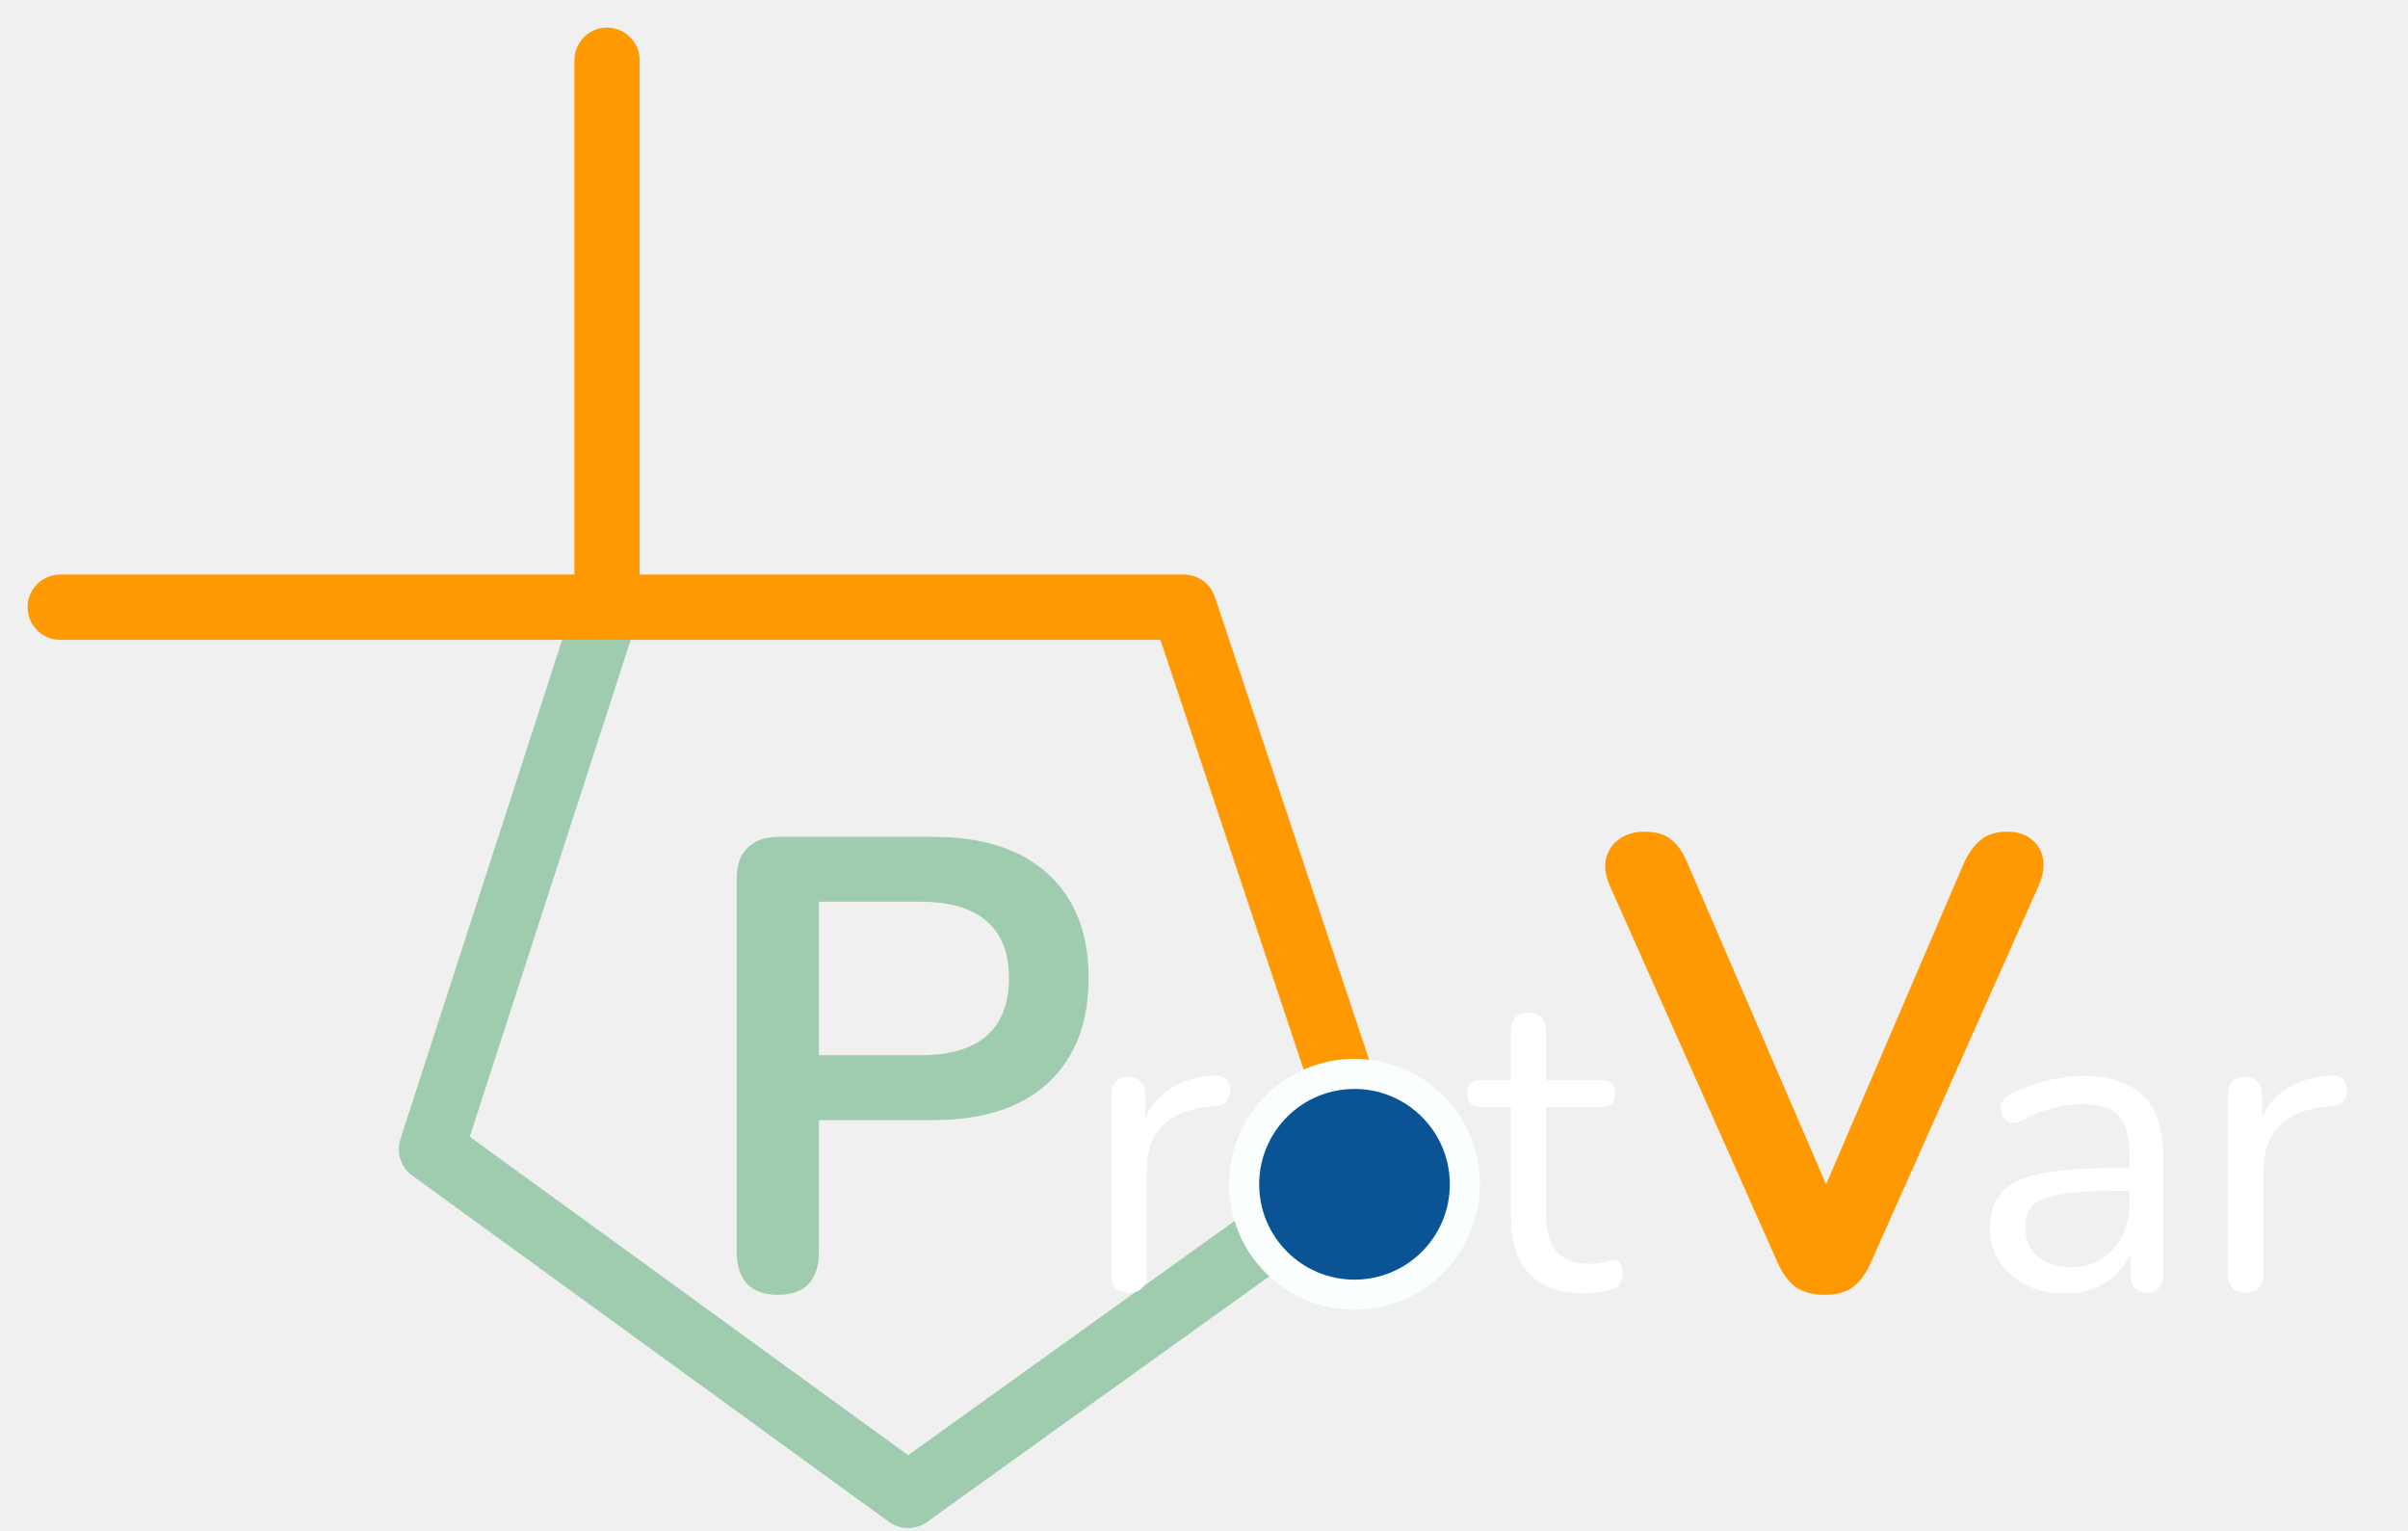
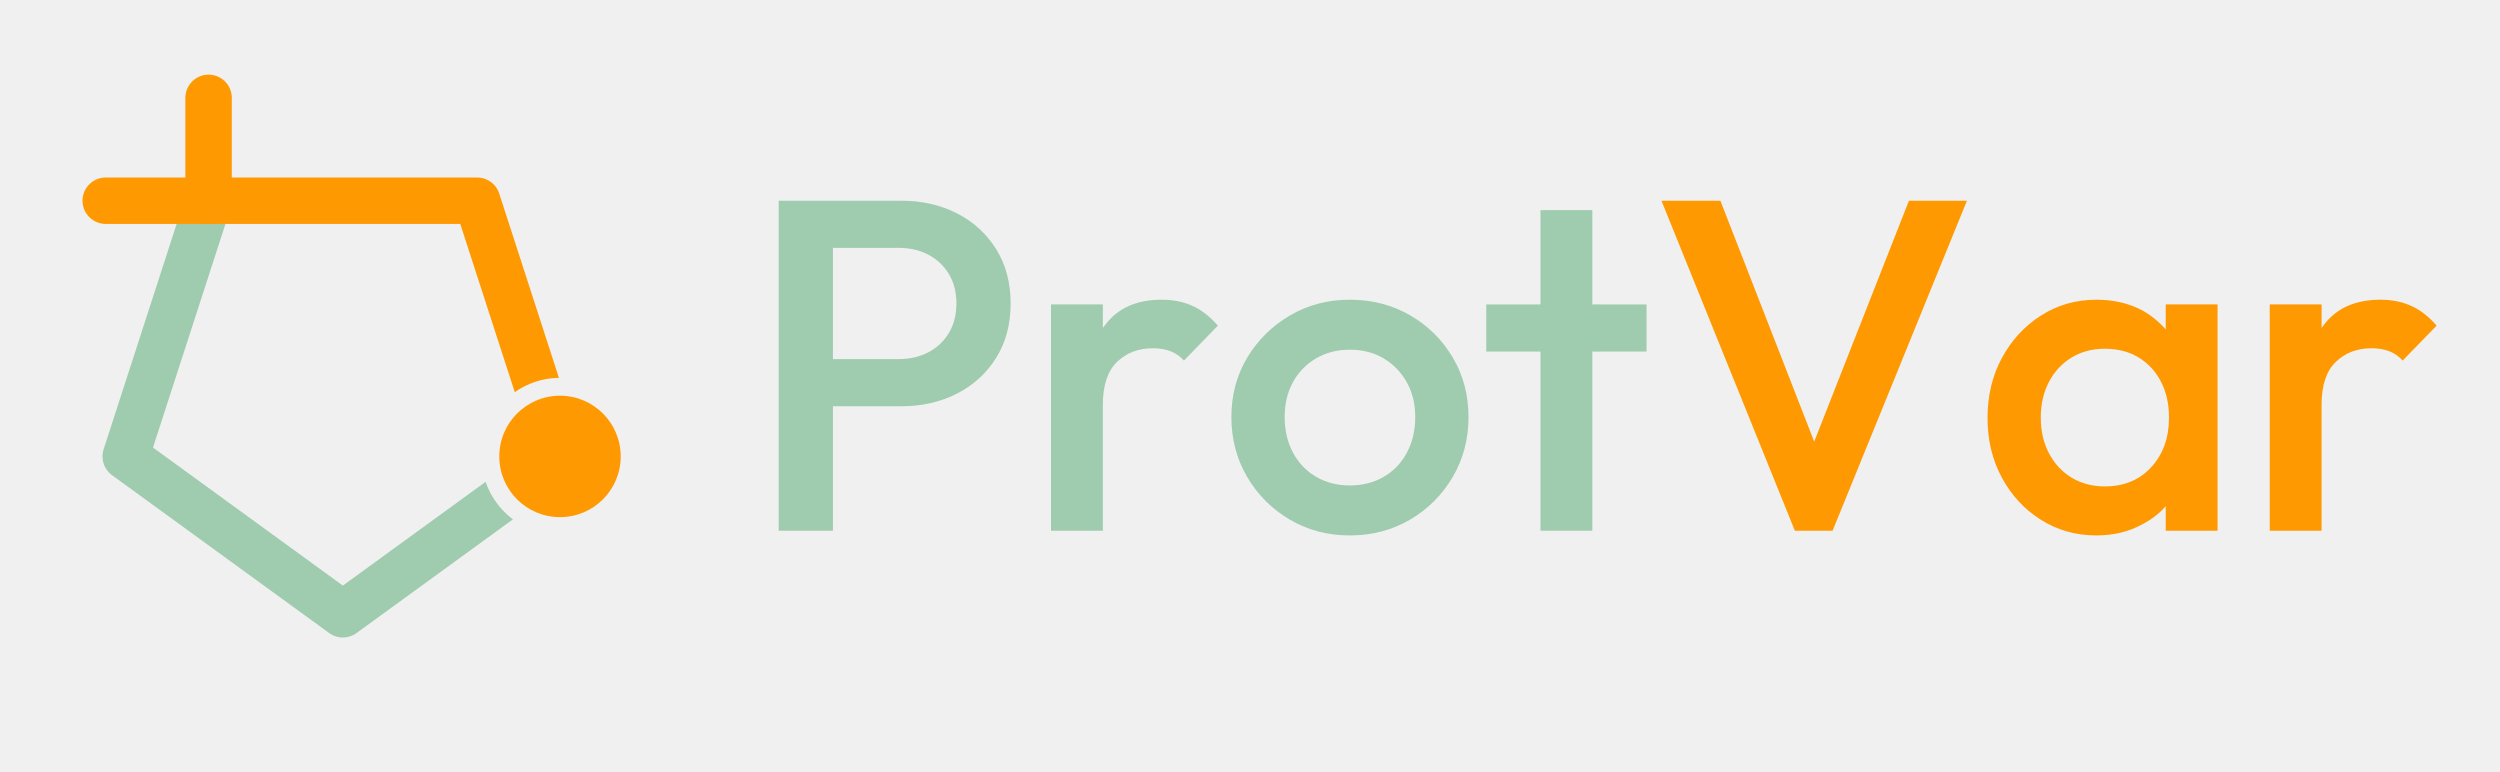
- <svg xmlns="http://www.w3.org/2000/svg" width="480" height="305" viewBox="0 0 480 305" fill="none">
-   <g fill="none" stroke-width="13" stroke-linecap="round" stroke-linejoin="round">
-     <path d="M121 121 L86 229 L181 298 L273 232" stroke="#9FCBAF" />
-     <path d="M121 121 L236 121 L273 232" stroke="#FF9901" />
-     <path d="M121 121 L121 12" stroke="#FF9901" />
-     <path d="M121 121 L12 121" stroke="#FF9901" />
+ <svg xmlns="http://www.w3.org/2000/svg" viewBox="0 0 350 108" width="350" height="108" role="img" aria-label="ProtVar">
+   <defs>
+     <mask id="pv-dot-gap" maskUnits="userSpaceOnUse" x="0" y="0" width="430" height="108">
+       <rect width="430" height="108" fill="#fff" />
+       <circle cx="78.4" cy="63.9" r="11" fill="#000" />
+     </mask>
+   </defs>
+   <g mask="url(#pv-dot-gap)" fill="none" stroke-width="6.5" stroke-linecap="round" stroke-linejoin="round">
+     <polyline points="29.2,28.1 17.6,63.9 48.0,86.0 78.4,63.9" stroke="#9FCBAF" />
+     <polyline points="29.2,28.1 66.8,28.1 78.4,63.9" stroke="#FF9901" />
+     <path d="M29.2 28.1V13.7M29.2 28.1H14.8" stroke="#FF9901" />
  </g>
-   <path d="M155.048 258.024C152.403 258.024 150.355 257.299 148.904 255.848C147.539 254.312 146.856 252.221 146.856 249.576V175.08C146.856 172.349 147.581 170.301 149.032 168.936C150.483 167.485 152.531 166.76 155.176 166.76H186.024C195.923 166.76 203.56 169.235 208.936 174.184C214.312 179.133 217 186.045 217 194.92C217 203.795 214.312 210.749 208.936 215.784C203.56 220.733 195.923 223.208 186.024 223.208H163.24V249.576C163.24 252.221 162.557 254.312 161.192 255.848C159.827 257.299 157.779 258.024 155.048 258.024ZM163.24 210.28H183.464C189.267 210.28 193.661 209 196.648 206.44C199.635 203.795 201.128 199.955 201.128 194.92C201.128 189.885 199.635 186.088 196.648 183.528C193.661 180.968 189.267 179.688 183.464 179.688H163.24V210.28Z" fill="#9FCBAF" />
-   <path d="M363.696 258.024C361.392 258.024 359.472 257.512 357.936 256.488C356.485 255.379 355.291 253.757 354.352 251.624L320.944 176.616C320.005 174.483 319.749 172.605 320.176 170.984C320.603 169.363 321.499 168.083 322.864 167.144C324.229 166.205 325.851 165.736 327.728 165.736C330.203 165.736 332.037 166.291 333.232 167.4C334.512 168.424 335.579 170.003 336.432 172.136L366.768 242.408H361.264L391.472 172.008C392.411 169.96 393.52 168.424 394.8 167.4C396.08 166.291 397.872 165.736 400.176 165.736C402.053 165.736 403.589 166.205 404.784 167.144C406.064 168.083 406.875 169.363 407.216 170.984C407.557 172.605 407.259 174.483 406.32 176.616L372.912 251.624C371.973 253.757 370.779 255.379 369.328 256.488C367.963 257.512 366.085 258.024 363.696 258.024Z" fill="#FF9901" />
-   <path d="M225.062 257.602C223.915 257.602 223.027 257.287 222.396 256.656C221.823 256.025 221.536 255.137 221.536 253.99V218.128C221.536 216.981 221.823 216.121 222.396 215.548C222.969 214.917 223.801 214.602 224.89 214.602C225.979 214.602 226.811 214.917 227.384 215.548C228.015 216.121 228.33 216.981 228.33 218.128V225.094H227.47C228.387 221.711 230.136 219.103 232.716 217.268C235.296 215.433 238.478 214.459 242.262 214.344C243.122 214.287 243.81 214.487 244.326 214.946C244.842 215.347 245.129 216.064 245.186 217.096C245.243 218.071 245.014 218.845 244.498 219.418C243.982 219.991 243.179 220.335 242.09 220.45L240.714 220.622C236.815 220.966 233.805 222.227 231.684 224.406C229.62 226.527 228.588 229.451 228.588 233.178V253.99C228.588 255.137 228.273 256.025 227.642 256.656C227.069 257.287 226.209 257.602 225.062 257.602ZM269.226 257.774C265.156 257.774 261.63 256.885 258.648 255.108C255.667 253.331 253.345 250.837 251.682 247.626C250.077 244.358 249.274 240.517 249.274 236.102C249.274 232.777 249.733 229.795 250.65 227.158C251.568 224.463 252.915 222.17 254.692 220.278C256.47 218.386 258.562 216.953 260.97 215.978C263.436 214.946 266.188 214.43 269.226 214.43C273.297 214.43 276.823 215.319 279.804 217.096C282.786 218.873 285.079 221.396 286.684 224.664C288.347 227.875 289.178 231.687 289.178 236.102C289.178 239.427 288.72 242.409 287.802 245.046C286.885 247.683 285.538 249.977 283.76 251.926C281.983 253.818 279.862 255.28 277.396 256.312C274.988 257.287 272.265 257.774 269.226 257.774ZM269.226 252.184C271.806 252.184 274.071 251.553 276.02 250.292C277.97 249.031 279.46 247.196 280.492 244.788C281.582 242.38 282.126 239.485 282.126 236.102C282.126 230.885 280.951 226.9 278.6 224.148C276.307 221.396 273.182 220.02 269.226 220.02C266.589 220.02 264.296 220.651 262.346 221.912C260.454 223.116 258.964 224.922 257.874 227.33C256.842 229.681 256.326 232.605 256.326 236.102C256.326 241.262 257.502 245.247 259.852 248.056C262.203 250.808 265.328 252.184 269.226 252.184ZM315.992 257.774C312.724 257.774 309.972 257.201 307.736 256.054C305.557 254.85 303.923 253.13 302.834 250.894C301.744 248.601 301.2 245.82 301.2 242.552V220.622H295.438C294.463 220.622 293.718 220.393 293.202 219.934C292.686 219.418 292.428 218.73 292.428 217.87C292.428 217.01 292.686 216.351 293.202 215.892C293.718 215.433 294.463 215.204 295.438 215.204H301.2V205.314C301.2 204.167 301.515 203.307 302.146 202.734C302.776 202.103 303.636 201.788 304.726 201.788C305.815 201.788 306.646 202.103 307.22 202.734C307.85 203.307 308.166 204.167 308.166 205.314V215.204H319.002C319.976 215.204 320.722 215.433 321.238 215.892C321.754 216.351 322.012 217.01 322.012 217.87C322.012 218.73 321.754 219.418 321.238 219.934C320.722 220.393 319.976 220.622 319.002 220.622H308.166V241.864C308.166 245.132 308.854 247.626 310.23 249.346C311.606 251.009 313.842 251.84 316.938 251.84C318.027 251.84 318.944 251.725 319.69 251.496C320.492 251.267 321.152 251.152 321.668 251.152C322.184 251.095 322.614 251.267 322.958 251.668C323.302 252.069 323.474 252.757 323.474 253.732C323.474 254.42 323.33 255.051 323.044 255.624C322.814 256.197 322.384 256.599 321.754 256.828C321.066 257.057 320.148 257.258 319.002 257.43C317.912 257.659 316.909 257.774 315.992 257.774Z" fill="#FFFFFF" />
-   <path d="M411.694 257.774C408.827 257.774 406.247 257.229 403.954 256.14C401.718 254.993 399.941 253.445 398.622 251.496C397.303 249.547 396.644 247.368 396.644 244.96C396.644 241.864 397.418 239.427 398.966 237.65C400.571 235.873 403.18 234.611 406.792 233.866C410.461 233.121 415.449 232.748 421.756 232.748H425.626V237.306H421.842C417.198 237.306 413.529 237.535 410.834 237.994C408.197 238.395 406.333 239.112 405.244 240.144C404.212 241.176 403.696 242.638 403.696 244.53C403.696 246.881 404.499 248.801 406.104 250.292C407.767 251.783 410.003 252.528 412.812 252.528C415.105 252.528 417.112 251.983 418.832 250.894C420.609 249.805 421.985 248.314 422.96 246.422C423.992 244.53 424.508 242.351 424.508 239.886V230.082C424.508 226.527 423.791 223.976 422.358 222.428C420.925 220.823 418.574 220.02 415.306 220.02C413.299 220.02 411.293 220.278 409.286 220.794C407.279 221.31 405.158 222.141 402.922 223.288C402.119 223.689 401.431 223.833 400.858 223.718C400.285 223.546 399.826 223.231 399.482 222.772C399.138 222.313 398.937 221.797 398.88 221.224C398.823 220.593 398.937 219.991 399.224 219.418C399.568 218.845 400.084 218.386 400.772 218.042C403.295 216.781 405.789 215.863 408.254 215.29C410.719 214.717 413.07 214.43 415.306 214.43C418.918 214.43 421.899 215.032 424.25 216.236C426.601 217.383 428.349 219.16 429.496 221.568C430.643 223.919 431.216 226.957 431.216 230.684V253.99C431.216 255.137 430.929 256.025 430.356 256.656C429.84 257.287 429.066 257.602 428.034 257.602C426.945 257.602 426.113 257.287 425.54 256.656C424.967 256.025 424.68 255.137 424.68 253.99V247.282H425.454C424.995 249.461 424.107 251.324 422.788 252.872C421.527 254.42 419.95 255.624 418.058 256.484C416.166 257.344 414.045 257.774 411.694 257.774ZM447.666 257.602C446.519 257.602 445.63 257.287 445 256.656C444.426 256.025 444.14 255.137 444.14 253.99V218.128C444.14 216.981 444.426 216.121 445 215.548C445.573 214.917 446.404 214.602 447.494 214.602C448.583 214.602 449.414 214.917 449.988 215.548C450.618 216.121 450.934 216.981 450.934 218.128V225.094H450.074C450.991 221.711 452.74 219.103 455.32 217.268C457.9 215.433 461.082 214.459 464.866 214.344C465.726 214.287 466.414 214.487 466.93 214.946C467.446 215.347 467.732 216.064 467.79 217.096C467.847 218.071 467.618 218.845 467.102 219.418C466.586 219.991 465.783 220.335 464.694 220.45L463.318 220.622C459.419 220.966 456.409 222.227 454.288 224.406C452.224 226.527 451.192 229.451 451.192 233.178V253.99C451.192 255.137 450.876 256.025 450.246 256.656C449.672 257.287 448.812 257.602 447.666 257.602Z" fill="#FFFFFF" />
-   <circle cx="270" cy="236" r="22" fill="#0A5394" stroke="#FBFEFF" stroke-width="6" />
+   <circle cx="78.4" cy="63.9" r="8.5" fill="#FF9901" />
+   <g transform="translate(104 51.2) scale(0.75) translate(-104 -51.2)">
+     <path d="M110.688 82.0V20.4H133.568Q139.376 20.4 143.996 22.776Q148.616 25.152 151.3 29.464Q153.984 33.776 153.984 39.584Q153.984 45.392 151.3 49.704Q148.616 54.016 143.996 56.392Q139.376 58.768 133.568 58.768H120.808V82.0ZM120.808 29.2V49.968H133.04Q136.208 49.968 138.628 48.692Q141.048 47.416 142.456 45.084Q143.864 42.752 143.864 39.584Q143.864 36.416 142.456 34.084Q141.048 31.752 138.628 30.476Q136.208 29.2 133.04 29.2Z" fill="#9FCBAF" />
+     <path d="M161.52 82.0V39.76H171.2V44.16Q171.288 43.984 171.464 43.808Q174.984 38.88 182.2 38.88Q185.368 38.88 187.92 40.024Q190.472 41.168 192.672 43.72L186.336 50.232Q185.192 49.0 183.784 48.472Q182.376 47.944 180.528 47.944Q176.48 47.944 173.84 50.496Q171.2 53.048 171.2 58.504V82.0Z" fill="#9FCBAF" />
+     <path d="M217.28 82.88Q211.12 82.88 206.104 79.932Q201.088 76.984 198.14 71.968Q195.192 66.952 195.192 60.792Q195.192 54.632 198.14 49.704Q201.088 44.776 206.104 41.828Q211.12 38.88 217.28 38.88Q223.528 38.88 228.544 41.784Q233.56 44.688 236.508 49.66Q239.456 54.632 239.456 60.792Q239.456 66.952 236.508 71.968Q233.56 76.984 228.544 79.932Q223.528 82.88 217.28 82.88ZM217.28 73.552Q220.888 73.552 223.66 71.924Q226.432 70.296 227.972 67.392Q229.512 64.488 229.512 60.792Q229.512 57.096 227.928 54.28Q226.344 51.464 223.616 49.836Q220.888 48.208 217.28 48.208Q213.76 48.208 210.988 49.836Q208.216 51.464 206.676 54.28Q205.136 57.096 205.136 60.792Q205.136 64.488 206.676 67.392Q208.216 70.296 210.988 71.924Q213.76 73.552 217.28 73.552Z" fill="#9FCBAF" />
+     <path d="M252.888 82.0V48.56H242.768V39.76H252.888V22.16H262.568V39.76H272.688V48.56H262.568V82.0Z" fill="#9FCBAF" />
+     <path d="M300.376 82.0 275.472 20.4H286.472L303.984 65.368L321.672 20.4H332.496L307.416 82.0Z" fill="#FF9901" />
+     <path d="M356.664 82.88Q350.944 82.88 346.324 79.976Q341.704 77.072 339.02 72.1Q336.336 67.128 336.336 60.968Q336.336 54.72 339.02 49.748Q341.704 44.776 346.324 41.828Q350.944 38.88 356.664 38.88Q361.504 38.88 365.288 40.904Q367.752 42.312 369.6 44.424V39.76H379.28V82.0H369.6V77.424Q367.84 79.448 365.288 80.768Q361.504 82.88 356.664 82.88ZM358.248 73.728Q363.616 73.728 366.916 70.12Q370.216 66.512 370.216 60.88Q370.216 57.096 368.72 54.192Q367.224 51.288 364.54 49.66Q361.856 48.032 358.248 48.032Q354.728 48.032 352.044 49.66Q349.36 51.288 347.82 54.192Q346.28 57.096 346.28 60.88Q346.28 64.664 347.82 67.568Q349.36 70.472 352.044 72.1Q354.728 73.728 358.248 73.728Z" fill="#FF9901" />
+     <path d="M389.016 82.0V39.76H398.696V44.16Q398.784 43.984 398.96 43.808Q402.48 38.88 409.696 38.88Q412.864 38.88 415.416 40.024Q417.968 41.168 420.168 43.72L413.832 50.232Q412.688 49.0 411.28 48.472Q409.872 47.944 408.024 47.944Q403.976 47.944 401.336 50.496Q398.696 53.048 398.696 58.504V82.0Z" fill="#FF9901" />
+   </g>
</svg>
